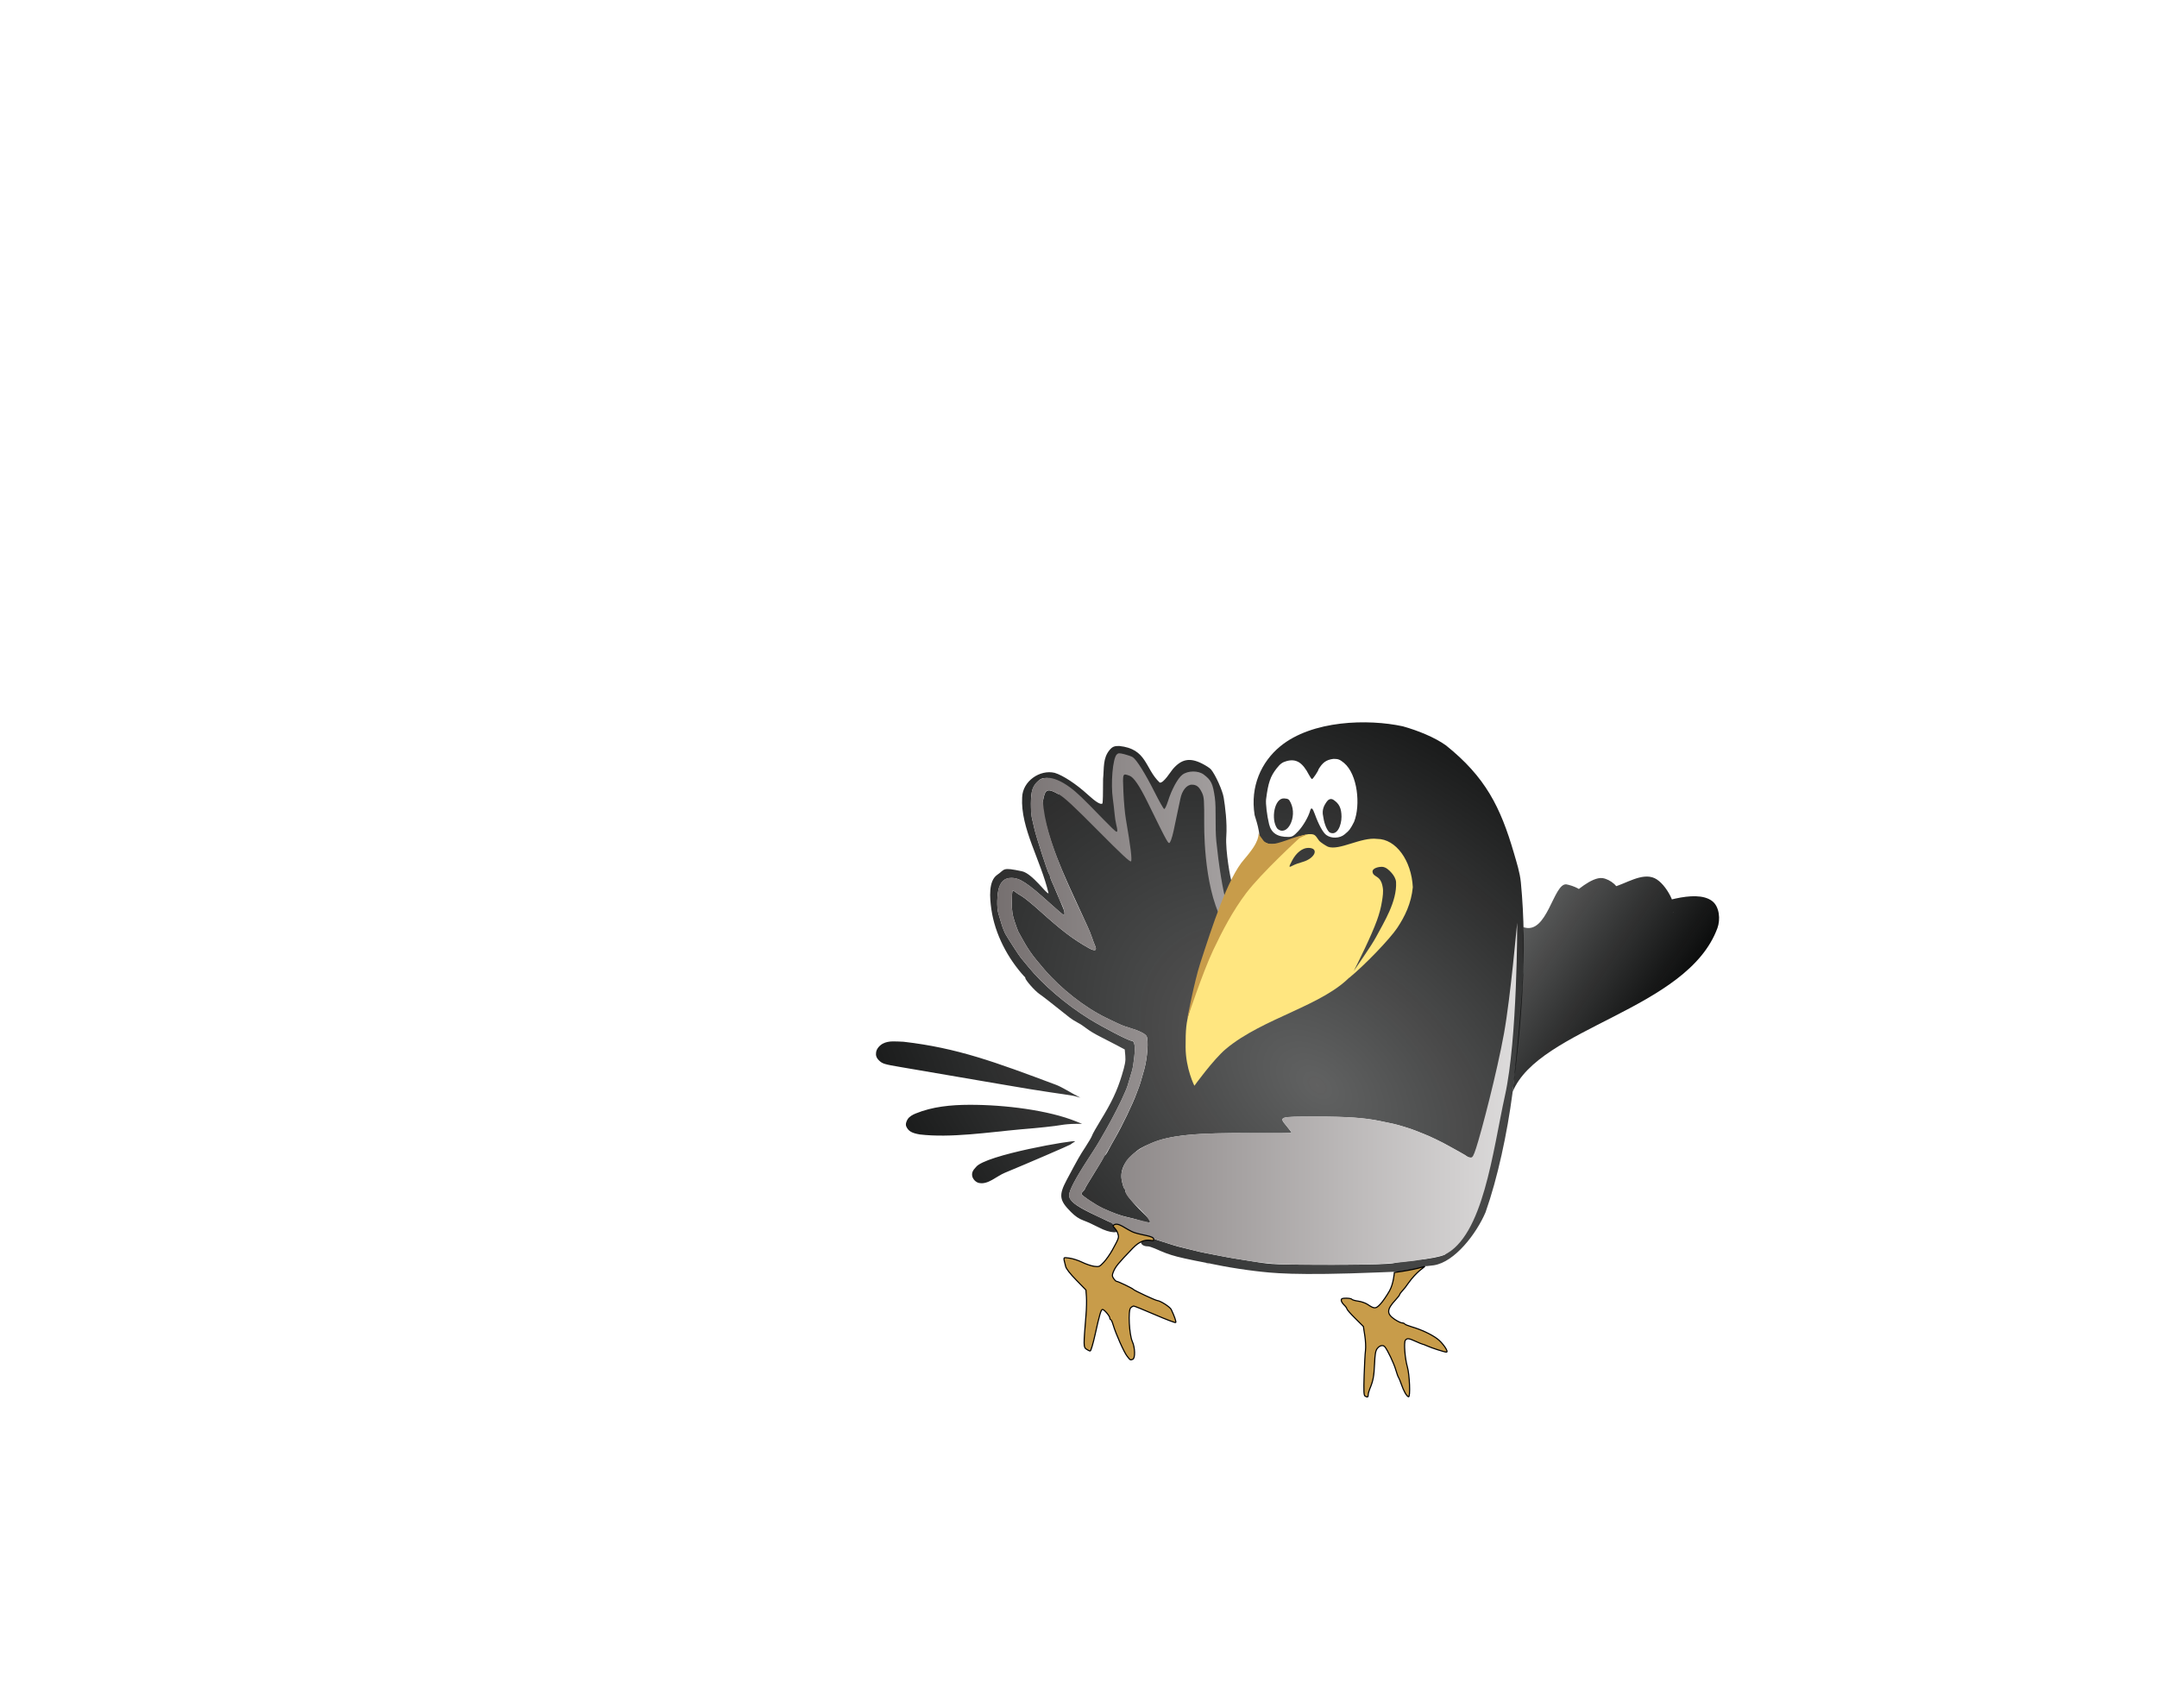
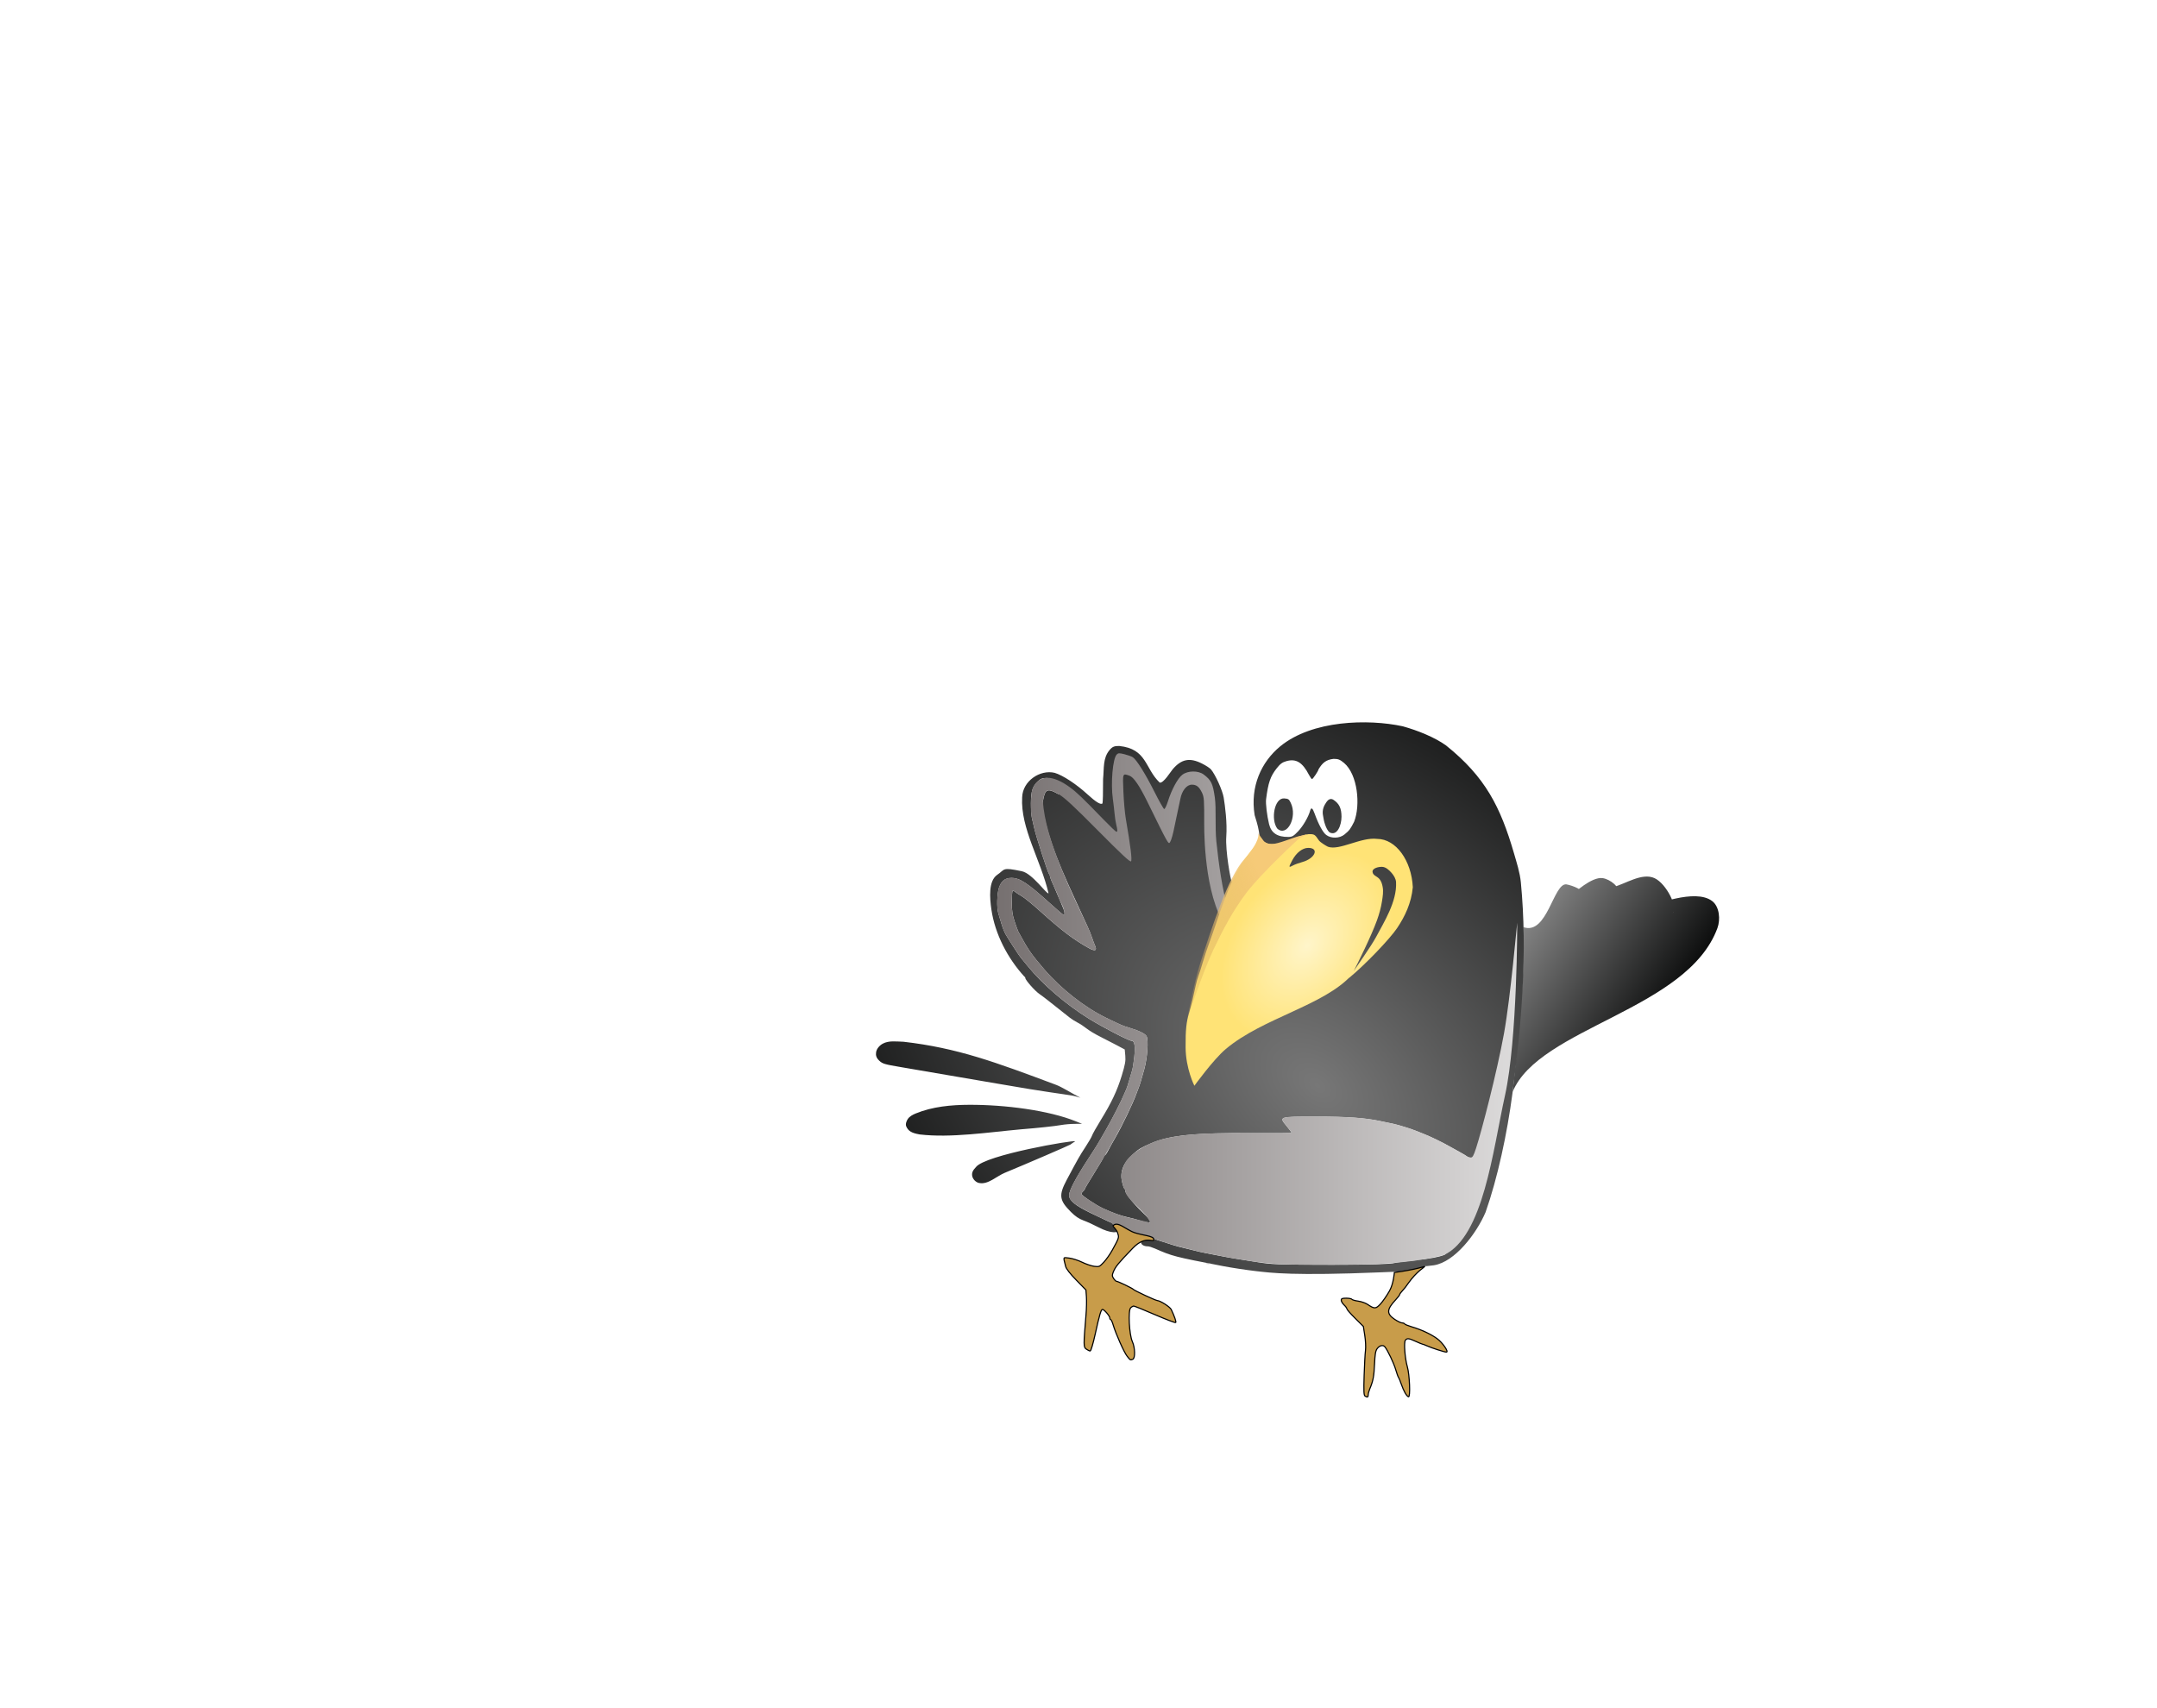
<svg xmlns="http://www.w3.org/2000/svg" xmlns:ns1="http://www.openswatchbook.org/uri/2009/osb" xmlns:xlink="http://www.w3.org/1999/xlink" id="svg2985" version="1.1" width="1920" height="1520">
  <defs id="defs2989">
+     <linearGradient id="linearGradient3793">
+       <stop style="stop-color:#f6ca78;stop-opacity:1;" offset="0" id="stop3795" />
+       <stop style="stop-color:#c89c4a;stop-opacity:0;" offset="1" id="stop3797" />
+     </linearGradient>
+     <linearGradient id="linearGradient3785">
+       <stop style="stop-color:#fff5ca;stop-opacity:1;" offset="0" id="stop3787" />
+       <stop style="stop-color:#ffe376;stop-opacity:1" offset="1" id="stop3789" />
+     </linearGradient>
    <linearGradient id="linearGradient6462">
      <stop style="stop-color:#ffc34f;stop-opacity:1;" offset="0" id="stop6464" />
      <stop style="stop-color:#e1c09b;stop-opacity:1;" offset="1" id="stop6466" />
    </linearGradient>
    <linearGradient id="linearGradient6215">
      <stop id="stop6223" offset="0" style="stop-color:#f5bb0d;stop-opacity:1;" />
      <stop style="stop-color:#ffa900;stop-opacity:1;" offset="1" id="stop6219" />
    </linearGradient>
    <linearGradient id="linearGradient6195">
      <stop style="stop-color:#767070;stop-opacity:1;" offset="0" id="stop6197" />
      <stop style="stop-color:#ffffff;stop-opacity:1;" offset="1" id="stop6199" />
    </linearGradient>
    <linearGradient id="linearGradient6175" ns1:paint="gradient">
-       <stop style="stop-color:#090a0a;stop-opacity:0.644;" offset="0" id="stop6177" />
+       <stop style="stop-color:#777777;stop-opacity:1;" offset="0" id="stop6177" />
      <stop style="stop-color:#090a0a;stop-opacity:1;" offset="1" id="stop6179" />
    </linearGradient>
    <radialGradient xlink:href="#linearGradient6175" id="radialGradient6205" cx="1196.054" cy="999.194" fx="1196.054" fy="999.194" r="387.254" gradientTransform="matrix(1.208965,0.9816672,-0.6393747,0.7874174,365.5166,-994.5852)" gradientUnits="userSpaceOnUse" />
    <linearGradient xlink:href="#linearGradient6195" id="linearGradient6425" x1="887.646" y1="889.366" x2="1503.703" y2="889.366" gradientUnits="userSpaceOnUse" />
    <linearGradient xlink:href="#linearGradient6195-2" id="linearGradient6425-0" x1="887.646" y1="889.366" x2="1503.703" y2="889.366" gradientUnits="userSpaceOnUse" />
    <linearGradient id="linearGradient6195-2">
      <stop style="stop-color:#767070;stop-opacity:1;" offset="0" id="stop6197-2" />
      <stop style="stop-color:#ffffff;stop-opacity:1;" offset="1" id="stop6199-9" />
    </linearGradient>
    <linearGradient gradientTransform="translate(-8.201441,44.39735)" y2="889.366" x2="1503.703" y1="889.366" x1="887.646" gradientUnits="userSpaceOnUse" id="linearGradient3027" xlink:href="#linearGradient6195-2" />
    <linearGradient xlink:href="#linearGradient6195-1" id="linearGradient6425-1" x1="887.646" y1="889.366" x2="1503.703" y2="889.366" gradientUnits="userSpaceOnUse" />
    <linearGradient id="linearGradient6195-1">
      <stop style="stop-color:#767070;stop-opacity:1;" offset="0" id="stop6197-6" />
      <stop style="stop-color:#ffffff;stop-opacity:1;" offset="1" id="stop6199-1" />
    </linearGradient>
    <linearGradient gradientTransform="translate(1.207785,2.46255)" y2="889.366" x2="1503.703" y1="889.366" x1="887.646" gradientUnits="userSpaceOnUse" id="linearGradient3095" xlink:href="#linearGradient6195-1" />
    <radialGradient xlink:href="#linearGradient6175-8" id="radialGradient6205-1" cx="1166.974" cy="888.339" fx="1166.974" fy="888.339" r="387.254" gradientTransform="matrix(1,0,0,0.6321791,0,326.7498)" gradientUnits="userSpaceOnUse" />
    <linearGradient id="linearGradient6175-8" ns1:paint="gradient">
-       <stop style="stop-color:#090a0a;stop-opacity:0.644;" offset="0" id="stop6177-5" />
+       <stop style="stop-color:#8c8c8c;stop-opacity:1;" offset="0" id="stop6177-5" />
      <stop style="stop-color:#090a0a;stop-opacity:1;" offset="1" id="stop6179-0" />
    </linearGradient>
    <linearGradient xlink:href="#linearGradient6175-8" id="linearGradient3158" x1="1344.255" y1="822.682" x2="1479.106" y2="912.917" gradientUnits="userSpaceOnUse" />
+     <radialGradient xlink:href="#linearGradient3785" id="radialGradient3791" cx="1212.277" cy="846.581" fx="1212.277" fy="846.581" r="101.128" gradientTransform="matrix(-0.5646892,0.7321514,-0.505052,-0.3895333,2275.671,284.0847)" gradientUnits="userSpaceOnUse" />
+     <linearGradient xlink:href="#linearGradient3793" id="linearGradient3803" x1="1125.878" y1="787.638" x2="996.154" y2="841.347" gradientUnits="userSpaceOnUse" />
  </defs>
  <path id="path4291-3" d="m 1355.907,825.387 c 21.375,7.743 26.775,-39.454 38.409,-38.031 5.428,0.986 17.343,5.396 13.823,9.764 -3.52,4.368 -7.756,-1.385 -7.756,-1.385 0,0 16.391,-15.445 26.157,-13.944 6.622,1.018 15.917,7.902 14.078,14.345 -0.802,2.812 -8.523,2.074 -8.523,2.074 0,0 -6.155,-6.08 4.197,-8.582 10.352,-2.502 25.3,-13.07 36.569,-7.753 10.521,4.964 21.025,26.292 16.119,30.953 6.418,-5.609 -28.431,-5.806 -22.543,-6.188 5.888,-0.382 42.311,-16.096 57.627,-4.411 6.498,4.958 7.475,16.404 4.652,24.074 -26.871,73.004 -158.71,88.519 -182.266,145.751 0,0 7.259,-66.789 8.938,-100.319 0.773,-15.432 0.519,-46.35 0.519,-46.35 z" style="fill:url(#linearGradient3158);fill-opacity:1;stroke:none" />
  <path id="path4291" d="m 1117.149,1131.583 c -8.25,-0.964 -21.075,-2.924 -28.5,-4.356 -43.447,-8.382 -45.043,-8.795 -60.777,-15.72 -2.352,-1.035 -5.128,-1.882 -6.168,-1.882 -3.354,0 -6.058,-1.412 -6.058,-3.703 0,-3.868 6.019,-6.732 8.553,-4.437 0.522,0.473 3.2,1.601 5.95,2.506 12.789,4.208 18.07,5.81 21.881,6.636 2.266,0.491 6.819,1.612 10.12,2.491 3.3,0.879 8.25,2.004 11,2.501 2.75,0.497 8.6,1.631 13,2.52 4.4,0.889 10.475,1.992 13.5,2.45 3.025,0.458 11.8,1.849 19.5,3.091 13.175,2.125 17.063,2.264 66,2.349 37.04,0.064 53.389,-0.711 56.06,-1.542 4.215,-1.311 49.725,-5.712 44.413,-4.22 l -27.516,11.294 -28.72,1.18 c -78.125,3.211 -97.647,0.546 -112.237,-1.158 z m 150.242,-6.86 -6.954,-3.034 6.329,-0.439 c 6.593,-1.029 13.687,-1.834 19.39,-4.261 29.366,-41.55 27.437,-86.529 22.955,-86.366 -1.134,0 -2.49,-0.395 -3.012,-0.878 -0.522,-0.483 -3.65,-2.356 -6.95,-4.163 -3.3,-1.807 -7.575,-4.18 -9.5,-5.273 -6.191,-3.517 -16.871,-8.665 -22.259,-10.731 -2.883,-1.105 -6.141,-2.401 -7.241,-2.878 -3.455,-1.501 -15.825,-5.317 -20,-6.169 -2.2,-0.449 -7.375,-1.529 -11.5,-2.399 -13.856,-2.924 -29.331,-4.008 -57.214,-4.008 -33.254,0 -33.201,-0.017 -26.238,8.349 2.449,2.942 4.452,5.649 4.452,6.015 0,0.366 -15.637,0.526 -34.75,0.356 -50.577,-0.451 -73.944,1.882 -90.25,9.008 -9.364,4.092 -10.839,4.985 -16.331,9.879 -8.452,7.533 -11.573,15.496 -9.574,24.428 0.684,3.056 1.617,5.787 2.074,6.07 0.457,0.282 0.831,1.181 0.831,1.997 0,2.439 7.205,11.415 15.395,19.182 4.225,4.006 7.396,7.745 7.048,8.309 -0.683,1.105 -4.474,0.565 -10.943,-1.557 -2.2,-0.722 -6.475,-1.841 -9.5,-2.488 -6.071,-1.298 -13.005,-3.8 -22,-7.937 -5.951,-2.737 -19,-11.453 -19,-12.691 0,-0.646 0.675,-1.734 1.5,-2.419 0.825,-0.685 1.5,-1.61 1.5,-2.056 0,-0.446 3.825,-6.907 8.5,-14.357 4.675,-7.45 8.5,-14.005 8.5,-14.566 0,-0.561 0.36,-1.02 0.801,-1.02 0.44,0 1.776,-1.913 2.969,-4.25 1.192,-2.337 3.991,-7.4 6.219,-11.25 6.25,-10.8 15.761,-30.62 18.955,-39.5 0.692,-1.925 1.631,-4.4 2.087,-5.5 0.804,-1.942 2.573,-7.81 4.825,-16 2.835,-10.311 3.958,-26.114 2.102,-29.581 -1.163,-2.174 -6.673,-4.901 -14.957,-7.401 -6.732,-2.032 -6.796,-2.06 -21,-8.942 -19.086,-9.248 -40.266,-25.851 -55.21,-43.28 -11.785,-13.745 -14.207,-17.263 -22.923,-33.296 -0.448,-0.825 -1.952,-4.909 -3.341,-9.075 -1.993,-5.977 -2.526,-9.581 -2.526,-17.083 0,-5.229 0.301,-9.809 0.669,-10.177 0.368,-0.368 1.38,-0.039 2.25,0.731 0.87,0.77 3.463,2.458 5.763,3.752 2.3,1.294 9.674,7.303 16.388,13.353 19.289,17.384 29.704,25.285 43.437,32.951 5.591,3.121 7.627,2.327 5.572,-2.174 -0.697,-1.527 -1.931,-4.802 -2.742,-7.277 -0.811,-2.475 -2.534,-6.75 -3.828,-9.5 -16.287,-36.208 -31.427,-64.863 -39.075,-99.742 -0.88,-4.012 -1.69,-6.628 -0.718,-12.3 1.853,-10.815 3.989,-11.671 14.308,-5.727 l -10.427,-14.731 c -4.282,0 -5.683,0.487 -8.313,2.889 -4.843,4.424 -6.283,8.975 -6.283,19.867 0,5.232 0.411,11.139 0.913,13.128 0.502,1.989 1.458,6.091 2.124,9.116 1.578,7.169 11.945,39.219 13.084,40.45 0.484,0.522 0.879,1.556 0.879,2.296 0,0.74 1.575,4.71 3.5,8.822 2.94,6.557 5.194,12.471 8,18.833 1.55,3.515 1.962,6.599 0.882,6.599 -0.647,0 -4.419,-3.169 -12.975,-10.899 -19.475,-17.595 -26.348,-22.101 -33.715,-22.101 -5.709,0 -9.025,2.593 -11.098,8.676 -1.779,5.221 -2.131,17.98 -0.627,22.753 0.532,1.689 1.747,5.771 2.7,9.071 0.953,3.3 2.61,7.575 3.683,9.5 2.123,3.811 12.743,20.19 13.616,21 0.296,0.275 3.103,3.673 6.237,7.551 13.07,16.173 33.873,34.037 54.581,46.872 12.464,7.725 35.346,19.577 37.796,19.577 2.647,0 3.449,4.564 2.468,14.05 -0.511,4.94 -1.381,10.437 -1.933,12.216 -0.552,1.779 -1.776,5.934 -2.72,9.234 -0.944,3.3 -2.041,6.675 -2.438,7.5 -0.397,0.825 -1.183,2.625 -1.746,4 -2.613,6.38 -10.316,21.514 -16.033,31.5 -8.569,14.968 -7.682,13.511 -16.748,27.5 -10.912,16.837 -16.429,27.403 -16.429,31.46 0,4.734 5.337,9.153 19.142,15.849 13.043,6.326 19.205,9.157 23.108,10.614 1.719,0.642 2.75,1.764 2.75,2.993 0,5.009 -8.28,4.648 -18.719,-0.816 -4.279,-2.24 -10.342,-5.001 -13.472,-6.136 -4.027,-1.46 -7.306,-3.679 -11.212,-7.585 -10.414,-10.414 -10.992,-14.91 -3.679,-28.643 10.07,-18.912 11.493,-21.414 16.625,-29.236 2.887,-4.4 5.546,-8.994 5.907,-10.208 0.362,-1.215 3.778,-7.29 7.593,-13.5 9.817,-15.984 14.675,-26.282 18.847,-39.949 2.953,-9.674 3.535,-12.941 3.12,-17.51 l -0.51,-5.617 -7.5,-3.989 c -4.125,-2.194 -10.875,-5.677 -15,-7.741 -4.125,-2.064 -9.3,-5.2 -11.5,-6.969 -2.2,-1.769 -5.8,-4.133 -8,-5.253 -2.2,-1.12 -5.35,-3.112 -7,-4.427 -18.319,-14.593 -24.171,-19.157 -26.892,-20.973 -3.937,-2.627 -12.608,-12.457 -12.608,-14.293 0,-0.498 -0.38,-1.055 -0.845,-1.239 -14.872,-16.285 -26.12,-37.752 -29.338,-59.686 -1.516,-10.332 -2.736,-25.449 5.159,-30.899 7.23,-4.895 3.841,-7.034 21.979,-3.202 9.435,1.993 22.288,21.013 23.72,19.581 -7.035,-29.811 -25.04,-58.007 -23.483,-85.355 0.392,-14.513 15.865,-24.933 28.888,-21.852 7.222,2.1 19.342,10.051 29.422,19.302 7.399,6.79 11.722,9.389 13.184,7.927 0.325,-0.325 0.571,-10.167 0.547,-21.87 0.974,-9.405 -0.365,-18.339 5.776,-25.656 2.599,-3.096 4.359,-3.624 8.533,-3.611 24.873,2.543 22.796,19.987 36.063,32.576 3.257,1.032 9.978,-10.026 11.634,-11.898 7.782,-9.06 15.101,-10.484 25.982,-5.056 3.454,1.723 7.081,4.086 8.06,5.25 3.946,4.694 10.286,18.77 11.313,25.117 1.214,7.499 3.211,22.254 2.301,34.709 -0.91,12.456 3.88,38.96 4.804,40.102 2.517,3.108 13.298,-24.459 21.637,-30.772 6.885,-5.212 0.333,-23.059 -1.209,-28.453 -4.133,-25.479 5.963,-47.403 22.783,-61.24 28.451,-23.406 78.311,-24.508 109.074,-17.847 13.477,3.743 28.472,9.851 38.466,17 35.146,28.191 48.472,54.771 60.477,95.864 2.467,8.605 5.318,17.225 6.177,26.136 6.013,62.375 0.701,125.716 -7.494,187.842 -4.729,35.85 -13.177,75.326 -23.93,105.809 -8.176,19.165 -27.352,44.208 -45.918,47.187 -11.794,1.267 -5.018,1.291 -9.021,-1.739 z M 1155.506,740.097 c 4.351,-4.573 9.113,-12.721 10.649,-18.223 0.964,-3.451 2.163,-2.709 4.038,2.5 3.487,9.683 7.36,16.81 10.326,19 4.544,3.354 11.907,3.131 16.302,-0.494 4.322,-3.565 5.161,-4.675 8.507,-11.256 5.823,-14.771 3.216,-42.116 -8.972,-52.383 -3.749,-3.072 -5.159,-3.617 -9.353,-3.617 -6.767,0.781 -9.861,3.553 -13.355,9.308 0,1.223 -4.971,8.692 -5.785,8.692 -0.418,0 -1.633,-1.688 -2.701,-3.75 -5.783,-11.174 -11.47,-14.642 -20.067,-12.235 -3.648,1.021 -5.502,2.379 -8.6,6.298 -5.704,7.216 -7.628,12.808 -9.528,27.687 -0.479,3.752 0.825,14.591 2.659,22.112 1.927,7.898 7.409,11.516 17.253,11.385 3.338,-0.044 4.569,-0.762 8.626,-5.024 z m 27.893,0.956 c -3.319,-3.064 -5.114,-10.318 -5.623,-14.29 -1.386,-6.078 1.126,-9.956 2.873,-12.603 1.421,-2.154 3.673,-3.796 6.29,-2.081 5.13,3.361 7.131,7.557 7.172,15.041 -0.01,7.655 -3.885,17.595 -10.712,13.932 z m -46.515,-3.424 c -5.879,-8.092 -2.541,-27.275 6.13,-26.806 3.831,0.28 4.349,0.739 5.9,3.911 6.225,12.729 -3.361,30.972 -12.03,22.895 z M 871.387,1053.195 c -2.799,-0.604 -5.448,-3.349 -5.988,-6.161 -0.54,-2.816 0.458,-5.029 3.287,-7.948 7.982,-10.817 88.314,-24.524 88.356,-22.973 -3.06,1.905 -2.992,2.051 -4.181,2.857 -1.189,0.806 -38.759,17.055 -58.334,25.119 -7.664,3.157 -15.037,10.854 -23.14,9.106 z m -52.738,-43.199 c -6.963,-1.231 -9.985,-2.818 -11.911,-7.002 -0.922,-2.004 -0.015,-4.65 1.162,-6.515 1.571,-2.489 4.46,-4.015 7.181,-5.137 14.881,-6.132 31.566,-7.677 47.661,-7.734 32.013,-0.114 70.801,4.963 94.907,14.708 l 5.5,2.224 -6.566,0.042 c -3.611,0.023 -9.011,0.488 -12,1.033 -5.516,1.006 -20.509,2.608 -35.934,3.839 -28.314,2.555 -62.446,7.822 -90,4.542 z m 139.753,-33.65 c -3.763,-1.297 -14.676,-2.324 -41.753,-6.706 -6.325,-1.024 -19.6,-3.269 -29.5,-4.989 -22.359,-3.885 -64.882,-11.169 -85.635,-14.669 -14.139,-2.384 -15.938,-2.92 -18.801,-5.595 -2.805,-2.622 -3.273,-4.931 -2.865,-7.61 0.483,-3.173 3.105,-6.054 5.922,-7.594 5.434,-2.97 12.309,-1.861 18.5,-1.708 47.993,5.546 81.475,18.028 135.742,38.346 4.985,1.867 13.42,7.105 15.758,8.292 2.337,1.188 5.879,3.21 5.879,3.21 0,0 -2.238,-0.63 -3.247,-0.978 z M 1149.882,766.001 c 3.633,-6.816 10.036,-11.877 15.171,-11.877 10.05,0 5.962,9.946 -5.404,13.082 -3.025,0.835 -7.572,2.484 -9.032,3.282 -4.115,2.249 -4.121,1.865 -0.736,-4.486 z" style="fill:url(#radialGradient6205);fill-opacity:1;stroke:none" />
  <path style="fill:#333333;fill-opacity:1;stroke:none" d="m 1134.417,758.228 c -2.135,2.09 -9.216,7.798 -9.216,7.798 0,0 5.438,-6.859 8.8,-9.608 1.292,-1.056 3.222,-3.861 4.29,-2.579 1.248,1.499 -1.739,2.298 -3.874,4.388 z" id="path4430" />
  <path id="path4293" d="m 1140.623,1125.543 c -8.525,-0.445 -20,-1.562 -25.5,-2.484 -5.5,-0.921 -12.475,-2.057 -15.5,-2.522 -3.025,-0.466 -9.1,-1.575 -13.5,-2.464 -4.4,-0.889 -10.25,-2.023 -13,-2.521 -2.75,-0.497 -7.7,-1.625 -11,-2.506 -3.3,-0.882 -7.125,-1.838 -8.5,-2.126 -3.55,-0.742 -18.749,-5.282 -23.5,-7.019 -8.786,-3.213 -35.244,-3.17 -34.497,-5.299 9.589,-2.1 23.855,-2.764 28.46,-6.392 1.624,-10.495 -21.564,-23.018 -22.463,-32.05 0,-0.816 -0.374,-1.715 -0.831,-1.997 -0.457,-0.282 -1.39,-3.014 -2.074,-6.07 -1.292,-5.773 -0.824,-8.799 2.507,-16.219 3.409,-7.595 17.711,-17.107 31.898,-21.215 15.859,-4.593 39.047,-6.261 81.75,-5.881 19.112,0.17 34.75,0.01 34.75,-0.356 0,-0.366 -2.003,-3.073 -4.452,-6.015 -6.963,-8.366 -7.016,-8.349 26.238,-8.349 27.884,0 43.358,1.084 57.214,4.008 4.125,0.87 9.3,1.95 11.5,2.399 4.175,0.852 16.545,4.668 20,6.169 1.1,0.478 4.359,1.773 7.241,2.878 5.388,2.066 16.067,7.214 22.259,10.731 1.925,1.093 6.2,3.466 9.5,5.273 3.3,1.807 6.428,3.68 6.95,4.163 0.522,0.483 1.878,0.878 3.012,0.878 1.697,0 2.542,-1.46 4.774,-8.25 4.728,-14.384 18.646,-67.726 24.886,-102.243 5.887,-32.564 11.546,-98.194 11.781,-98.574 0,0 0.221,103.592 -10.886,153.758 -10.962,49.511 -19.195,125.555 -54.314,142.105 -32.227,8.065 -64.654,8.432 -88.203,8.644 -22.55,0.194 -47.975,-0.011 -56.5,-0.455 z m -66.75,-0.674 c 0.963,-0.252 2.538,-0.252 3.5,0 0.963,0.252 0.175,0.457 -1.75,0.457 -1.925,0 -2.712,-0.206 -1.75,-0.457 z m -79.503,-28.329 c -0.825,-0.491 -2.947,-7.085 -6.247,-8.525 -14.933,-6.52 -29.04,-13.949 -32.608,-17.172 -3.03,-2.737 -3.892,-4.25 -3.892,-6.823 0,-4.058 5.517,-14.623 16.429,-31.46 9.066,-13.989 8.178,-12.531 16.748,-27.5 5.717,-9.986 13.42,-25.12 16.033,-31.5 0.563,-1.375 1.349,-3.175 1.746,-4 0.397,-0.825 1.494,-4.2 2.438,-7.5 0.944,-3.3 2.168,-7.455 2.72,-9.234 0.552,-1.779 1.422,-7.276 1.933,-12.216 0.981,-9.486 0.18,-14.05 -2.468,-14.05 -2.45,0 -25.332,-11.852 -37.796,-19.577 -20.708,-12.834 -41.51,-30.699 -54.581,-46.872 -3.134,-3.878 -5.941,-7.276 -6.237,-7.551 -0.873,-0.81 -11.492,-17.189 -13.616,-21 -1.072,-1.925 -2.73,-6.2 -3.683,-9.5 -0.953,-3.3 -2.168,-7.382 -2.7,-9.071 -1.504,-4.773 -1.152,-17.531 0.627,-22.753 2.073,-6.083 5.389,-8.676 11.098,-8.676 7.367,0 14.24,4.506 33.715,22.101 8.556,7.73 12.328,10.899 12.975,10.899 1.523,-5.954 -3.668,-11.212 -5.382,-17.379 0,-0.317 -1.575,-3.941 -3.5,-8.053 -1.925,-4.112 -3.5,-8.082 -3.5,-8.822 0,-0.74 -0.396,-1.774 -0.879,-2.296 -1.139,-1.231 -11.505,-33.281 -13.084,-40.45 -0.666,-3.025 -1.622,-7.127 -2.124,-9.116 -1.512,-5.988 -1.116,-22.155 0.647,-26.373 5.198,-12.44 17.291,-12.82 33.285,-1.046 6.151,4.528 11.273,9.444 30.026,28.82 5.704,5.893 10.766,10.715 11.25,10.715 1.119,0 1.08,-1.503 -0.166,-6.5 -0.549,-2.2 -1.233,-6.7 -1.52,-10 -0.287,-3.3 -0.952,-9.011 -1.478,-12.692 -2.006,-14.037 -0.096,-36.097 3.431,-39.624 1.376,-1.376 2.232,-1.41 6.843,-0.268 2.898,0.718 6.234,1.908 7.411,2.646 3.33,2.086 11.043,14.384 19.316,30.798 4.151,8.236 8.047,15.142 8.658,15.345 0.626,0.209 2.106,-2.809 3.393,-6.918 3.271,-10.44 8.719,-20.478 12.803,-23.593 4.912,-3.747 14.146,-3.851 18.995,-0.214 6.68,5.01 8.182,8.111 9.923,20.499 1.384,9.847 0.036,26.147 1.356,39.132 2.023,19.913 5.416,43.137 10.035,59.204 4.619,16.067 9.339,24.071 9.339,24.071 0,0 -5.55,-0.801 -7.259,-2.742 -21.768,-24.725 -22.971,-82.141 -22.932,-96.128 0.06,-21.598 -0.1,-23.866 -1.956,-27.8 -2.474,-5.244 -4.843,-7.143 -8.958,-7.185 -4.604,-0.046 -8.865,5.185 -10.311,12.658 -0.618,3.196 -1.749,8.51 -2.513,11.81 -0.764,3.3 -1.904,8.7 -2.534,12 -1.366,7.159 -2.934,12.782 -4.081,14.638 -1.462,2.366 -1.466,2.359 -20.125,-35.638 -7.175,-14.61 -12.321,-22.141 -16.008,-23.426 -6.27,-2.186 -6.113,-2.593 -5.439,14.176 0.337,8.387 1.313,19.3 2.168,24.25 4.267,24.689 5.726,36.663 4.604,37.785 -0.844,0.844 -8.337,-6.132 -29.374,-27.346 -21.726,-21.909 -29.735,-29.339 -34.718,-32.209 -10.319,-5.943 -12.456,-5.088 -14.308,5.727 1.623,34.004 27.346,85.276 39.794,112.042 1.294,2.75 3.017,7.025 3.828,9.5 0.811,2.475 2.045,5.75 2.742,7.277 2.054,4.501 0.018,5.296 -5.572,2.174 -13.733,-7.667 -24.147,-15.568 -43.437,-32.951 -6.713,-6.05 -14.088,-12.059 -16.388,-13.353 -2.3,-1.294 -4.893,-2.982 -5.763,-3.752 -0.87,-0.77 -1.882,-1.099 -2.25,-0.731 -0.368,0.368 -0.669,4.948 -0.669,10.177 0,7.502 0.533,11.107 2.526,17.083 1.389,4.166 2.893,8.25 3.341,9.075 8.716,16.033 11.138,19.551 22.923,33.296 14.944,17.428 36.124,34.032 55.21,43.28 14.204,6.882 14.268,6.91 21,8.942 8.283,2.501 13.793,5.227 14.957,7.401 1.856,3.467 0.733,19.27 -2.102,29.581 -2.252,8.19 -4.021,14.058 -4.825,16 -0.455,1.1 -1.394,3.575 -2.087,5.5 -9.861,24.678 -24.7,50.232 -37.443,70.586 -4.675,7.45 -8.5,13.911 -8.5,14.357 0,0.446 -0.675,1.372 -1.5,2.056 -0.825,0.685 -1.5,1.773 -1.5,2.419 0,1.238 13.049,9.954 19,12.691 6.876,3.163 15.228,6.362 19.692,7.545 l 28.754,6.793 5.13,6.386 c 2.593,3.228 -39.716,0.811 -40.83,0.148 z" style="fill:url(#linearGradient6425);fill-opacity:1" />
  <path id="path4295" d="m 1215.042,1242.913 c -1.064,-0.674 -1.226,-4.375 -0.799,-18.235 0.295,-9.564 0.837,-19.639 1.206,-22.389 0.373,-2.786 0.108,-8.619 -0.6,-13.173 l -1.271,-8.173 -7.351,-7.302 c -4.043,-4.016 -7.351,-7.797 -7.351,-8.402 0,-0.605 -1.125,-2.158 -2.5,-3.449 -1.375,-1.292 -2.5,-3.17 -2.5,-4.174 0,-1.494 0.808,-1.826 4.441,-1.826 2.442,0 4.711,0.437 5.041,0.971 0.33,0.534 2.86,1.271 5.622,1.637 2.762,0.366 6.522,1.684 8.356,2.929 6.026,4.09 7.287,4.059 11.36,-0.272 2.024,-2.152 5.699,-7.48 8.167,-11.839 3.567,-6.301 4.299,-16.321 4.299,-16.321 40.483,-5.384 27.625,-11.954 12.238,9.764 -1.293,1.997 -3.514,4.849 -4.937,6.337 -1.423,1.488 -2.587,3.083 -2.587,3.544 0,0.461 -1.688,2.652 -3.75,4.87 -7.877,8.469 -8.008,12.364 -0.584,17.282 2.572,1.704 5.473,3.098 6.447,3.098 0.973,0 2.022,0.408 2.33,0.907 0.308,0.499 3.147,1.662 6.309,2.583 8.344,2.433 17.055,6.49 22.551,10.502 4.893,3.572 10.718,12.007 8.292,12.007 -1.674,0 -13.261,-3.734 -17.246,-5.558 -1.733,-0.793 -3.45,-1.442 -3.814,-1.442 -0.365,0 -3.122,-1.125 -6.128,-2.5 -6.276,-2.871 -7.712,-3.042 -9.316,-1.109 -1.487,1.792 -0.448,15.999 1.727,23.608 2.066,7.228 2.849,27.389 1.041,26.786 -1.705,-0.568 -4.33,-5.188 -6.414,-11.286 -0.94,-2.75 -2.056,-5.45 -2.482,-6 -0.425,-0.55 -1.541,-3.652 -2.48,-6.894 -1.631,-5.63 -7.208,-17.367 -9.652,-20.311 -1.651,-1.99 -4.835,-1.206 -6.921,1.705 -1.378,1.923 -1.903,5.09 -2.274,13.718 -0.464,10.787 -1.268,14.959 -4.255,22.066 -0.759,1.806 -1.38,4.169 -1.38,5.25 0,2.127 -0.746,2.413 -2.835,1.089 z M 1003.3,1207.453 c -2.759,-3.457 -10.101,-19.933 -12.492,-28.032 -0.752,-2.547 -1.719,-4.632 -2.149,-4.632 -0.43,0 -0.782,-0.629 -0.782,-1.397 0,-1.696 -5.034,-7.603 -6.479,-7.603 -1.345,0 -2.619,4.303 -6.59,22.25 -1.812,8.191 -3.758,14.75 -4.375,14.75 -0.611,0 -2.168,-0.741 -3.46,-1.645 -2.569,-1.8 -2.579,-2.904 -0.279,-30.613 0.446,-5.367 0.61,-12.524 0.365,-15.905 l -0.445,-6.146 -8.619,-8.853 c -5.55,-5.701 -8.906,-10.008 -9.425,-12.096 -2.233,-8.982 -2.6,-8.128 3.201,-7.441 2.853,0.338 7.982,1.982 11.397,3.655 3.415,1.672 8.261,3.316 10.77,3.652 4.368,0.586 4.729,0.435 8.498,-3.542 2.165,-2.285 5.604,-7.172 7.642,-10.86 5.813,-10.519 6.112,-11.384 4.998,-14.418 -0.459,-3.118 -4.63,-6.959 -4.504,-7.116 4.106,-5.01 11.617,3.48 19.551,6.059 7.291,2.369 16.476,2.827 16.812,5.61 0.551,4.571 -6.416,-4.528 -18.558,8.061 -13.136,13.619 -15.479,16.488 -17.432,21.342 -1.124,2.794 -1.078,3.591 0.337,5.75 0.903,1.378 2.091,2.506 2.64,2.506 1.297,0 14.29,6.242 14.997,7.204 0.716,0.976 19.568,9.77 21.193,9.886 2.81,0.201 11.305,5.637 12.414,7.944 2.877,5.982 4.613,11.037 4.002,11.649 -0.365,0.365 -8.662,-2.79 -18.44,-7.01 -9.777,-4.22 -18.292,-7.673 -18.922,-7.673 -0.63,0 -1.871,0.726 -2.758,1.613 -2.366,2.366 -1.285,23.841 1.51,29.976 2.48,5.443 2.706,14.911 0.378,15.804 -2.229,0.855 -2.062,0.947 -4.995,-2.729 z" style="fill:#c89c4a;fill-opacity:1;stroke:#000000;stroke-opacity:1" />
-   <path style="fill:#ffe680;fill-opacity:1" d="m 1164.828,742.655 c -5.517,0.687 -10.613,2.714 -14.746,4.751 -6.078,3.03 -8.127,3.867 -14.844,4.094 -6.846,0.231 -5.061,0.213 -10.375,-1.969 l -3.25,-4.531 -3.5,7.125 c -6.311,6.503 -16.153,21.24 -20.844,31.25 -4.484,9.57 -9.128,21.707 -14.562,38 -1.834,5.5 -4.667,13.6 -6.312,18 -1.646,4.4 -4.199,12.05 -5.656,17 -1.457,4.95 -3.248,10.575 -4,12.5 -0.752,1.925 -1.843,5.75 -2.406,8.5 -1.646,8.038 -3.947,17.582 -5.688,23.5 -2.695,9.165 -3.393,15.81 -3.312,31.5 0.098,19.148 7.812,34.281 7.812,34.281 0,0 17.007,-23.541 28.025,-32.772 33.226,-27.841 87.397,-38.599 112.1,-65.915 6.149,-12.085 17.317,-34.585 22.375,-48.531 2.024,-5.582 3.628,-11.35 4.531,-17.219 0.631,-4.102 1.347,-8.356 0.594,-12.438 -0.503,-2.725 -1.203,-5.434 -3.312,-7.625 -2.097,-2.177 -5.361,-2.747 -5.719,-5.844 -0.39,-3.38 5.37,-4.693 8.562,-4.562 3.237,0.133 6.128,2.824 8.344,5.344 2.015,2.292 3.877,5.281 4.031,8.375 0.855,17.165 -10.719,35.434 -17.632,48.45 -4.803,8.992 -17.729,26.978 -24.292,36.825 14.088,-11.533 36.328,-34.692 42.917,-44.543 6.884,-10.291 12.557,-22.021 13.914,-36.325 -1.158,-23.645 -14.968,-42.989 -31.75,-43 -14.249,-1.844 -33.708,10.73 -43.812,6.969 -1.274,-0.58 -6.793,-3.797 -8.134,-5.753 -3.396,-4.957 -3.675,-5.596 -9.058,-5.436 z m -0.309,12.22 c 10.05,0 6.085,9.458 -5.281,12.594 -3.025,0.835 -6.696,2.171 -8.156,2.969 -4.115,2.249 -4.198,1.851 -0.812,-4.5 3.633,-6.816 9.115,-11.062 14.25,-11.062 z" id="path6347" />
-   <path style="fill:#c89c4a;fill-opacity:1;stroke:none" d="m 1156.66,746.175 c 0,0 -33.785,30.918 -47.5,49.095 -11.759,15.585 -20.946,33.07 -29.299,50.717 -9.369,19.793 -23.164,61.475 -23.164,61.475 0,0 6.394,-33.714 11.698,-49.981 10.382,-31.84 24.459,-76.035 39.17,-92.519 14.734,-16.51 12.525,-22.955 12.525,-22.955 0,0 4.53,6.857 5.47,7.358 0.94,0.501 1.88,2.068 7.081,2.005 5.201,-0.063 18.448,-5.658 23.624,-6.956 5.176,-1.298 7.238,-1.504 7.238,-1.504 z" id="path4426" />
+   <path style="fill:url(#radialGradient3791);fill-opacity:1" d="m 1164.828,742.655 c -5.517,0.687 -10.613,2.714 -14.746,4.751 -6.078,3.03 -8.127,3.867 -14.844,4.094 -6.846,0.231 -5.061,0.213 -10.375,-1.969 l -3.25,-4.531 -3.5,7.125 c -6.311,6.503 -16.153,21.24 -20.844,31.25 -4.484,9.57 -9.128,21.707 -14.562,38 -1.834,5.5 -4.667,13.6 -6.312,18 -1.646,4.4 -4.199,12.05 -5.656,17 -1.457,4.95 -3.248,10.575 -4,12.5 -0.752,1.925 -1.843,5.75 -2.406,8.5 -1.646,8.038 -3.947,17.582 -5.688,23.5 -2.695,9.165 -3.393,15.81 -3.312,31.5 0.098,19.148 7.812,34.281 7.812,34.281 0,0 17.007,-23.541 28.025,-32.772 33.226,-27.841 87.397,-38.599 112.1,-65.915 6.149,-12.085 17.317,-34.585 22.375,-48.531 2.024,-5.582 3.628,-11.35 4.531,-17.219 0.631,-4.102 1.347,-8.356 0.594,-12.438 -0.503,-2.725 -1.203,-5.434 -3.312,-7.625 -2.097,-2.177 -5.361,-2.747 -5.719,-5.844 -0.39,-3.38 5.37,-4.693 8.562,-4.562 3.237,0.133 6.128,2.824 8.344,5.344 2.015,2.292 3.877,5.281 4.031,8.375 0.855,17.165 -10.719,35.434 -17.632,48.45 -4.803,8.992 -17.729,26.978 -24.292,36.825 14.088,-11.533 36.328,-34.692 42.917,-44.543 6.884,-10.291 12.557,-22.021 13.914,-36.325 -1.158,-23.645 -14.968,-42.989 -31.75,-43 -14.249,-1.844 -33.708,10.73 -43.812,6.969 -1.274,-0.58 -6.793,-3.797 -8.134,-5.753 -3.396,-4.957 -3.675,-5.596 -9.058,-5.436 z m -0.309,12.22 c 10.05,0 6.085,9.458 -5.281,12.594 -3.025,0.835 -6.696,2.171 -8.156,2.969 -4.115,2.249 -4.198,1.851 -0.812,-4.5 3.633,-6.816 9.115,-11.062 14.25,-11.062 z" id="path6347" />
+   <path style="fill:url(#linearGradient3803);fill-opacity:1;stroke:none" d="m 1156.66,746.175 c 0,0 -33.785,30.918 -47.5,49.095 -11.759,15.585 -20.946,33.07 -29.299,50.717 -9.369,19.793 -23.164,61.475 -23.164,61.475 0,0 6.394,-33.714 11.698,-49.981 10.382,-31.84 24.459,-76.035 39.17,-92.519 14.734,-16.51 12.525,-22.955 12.525,-22.955 0,0 4.53,6.857 5.47,7.358 0.94,0.501 1.88,2.068 7.081,2.005 5.201,-0.063 18.448,-5.658 23.624,-6.956 5.176,-1.298 7.238,-1.504 7.238,-1.504 z" id="path4426" />
</svg>
